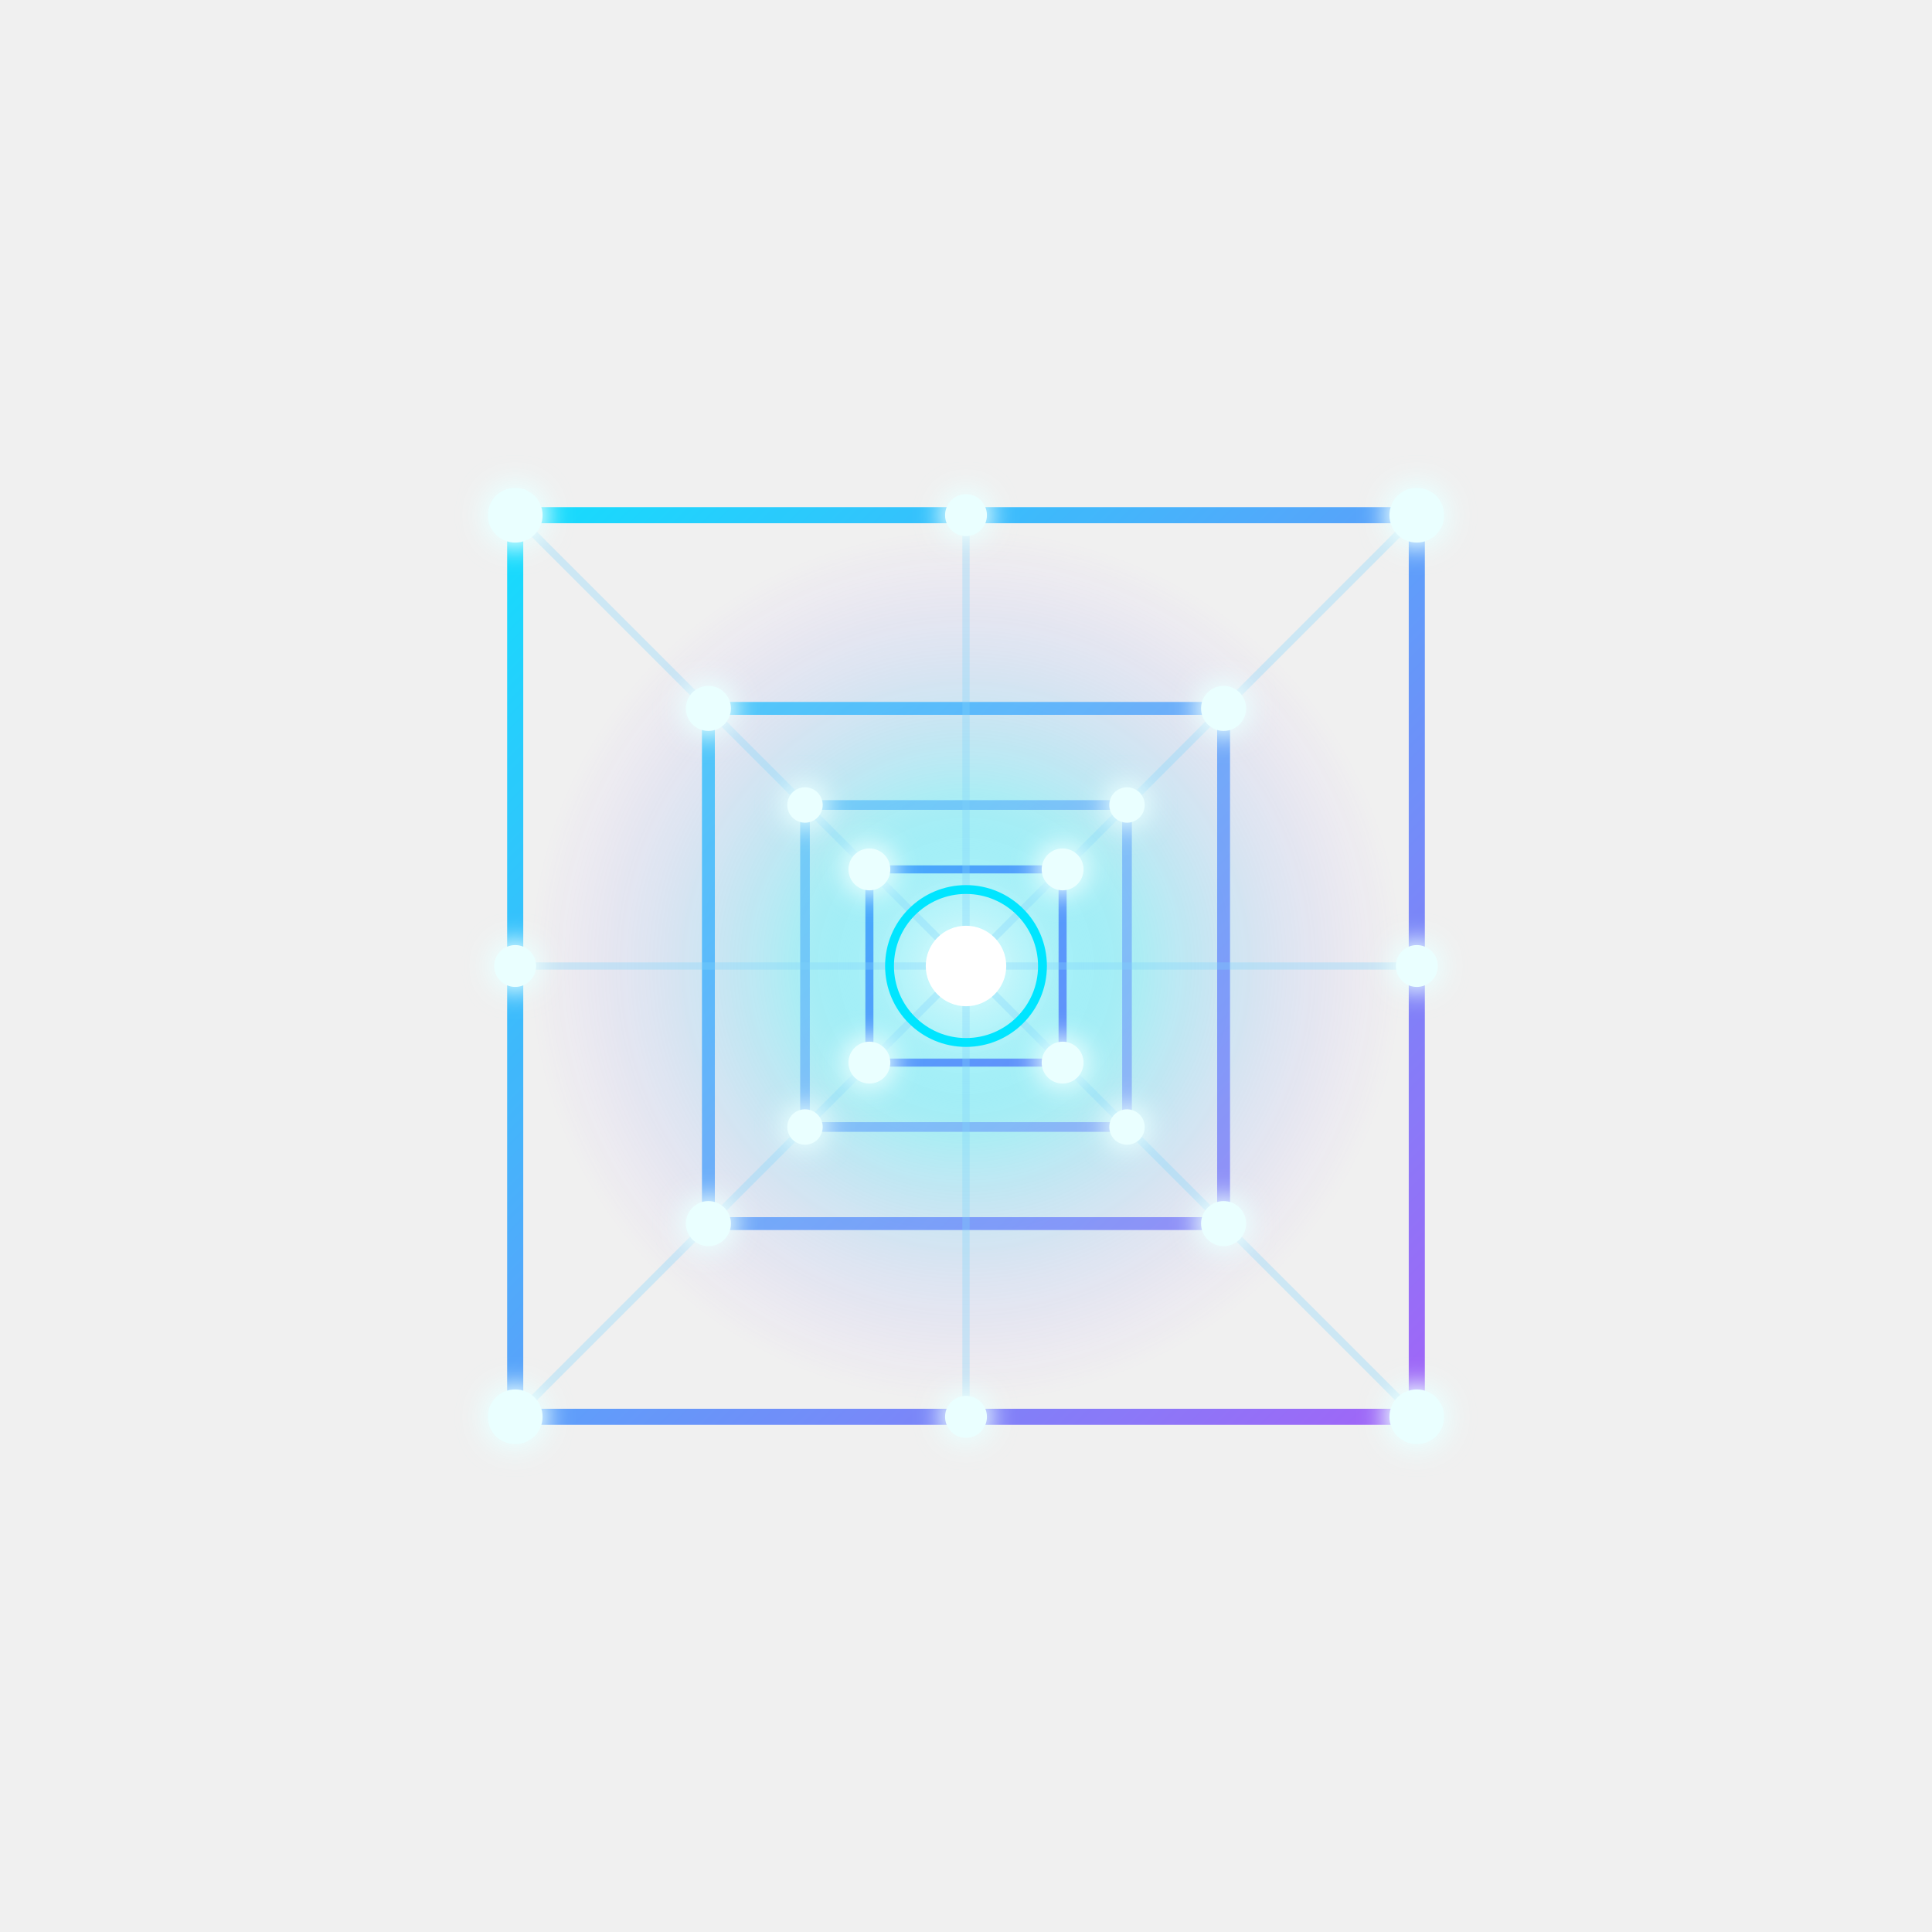
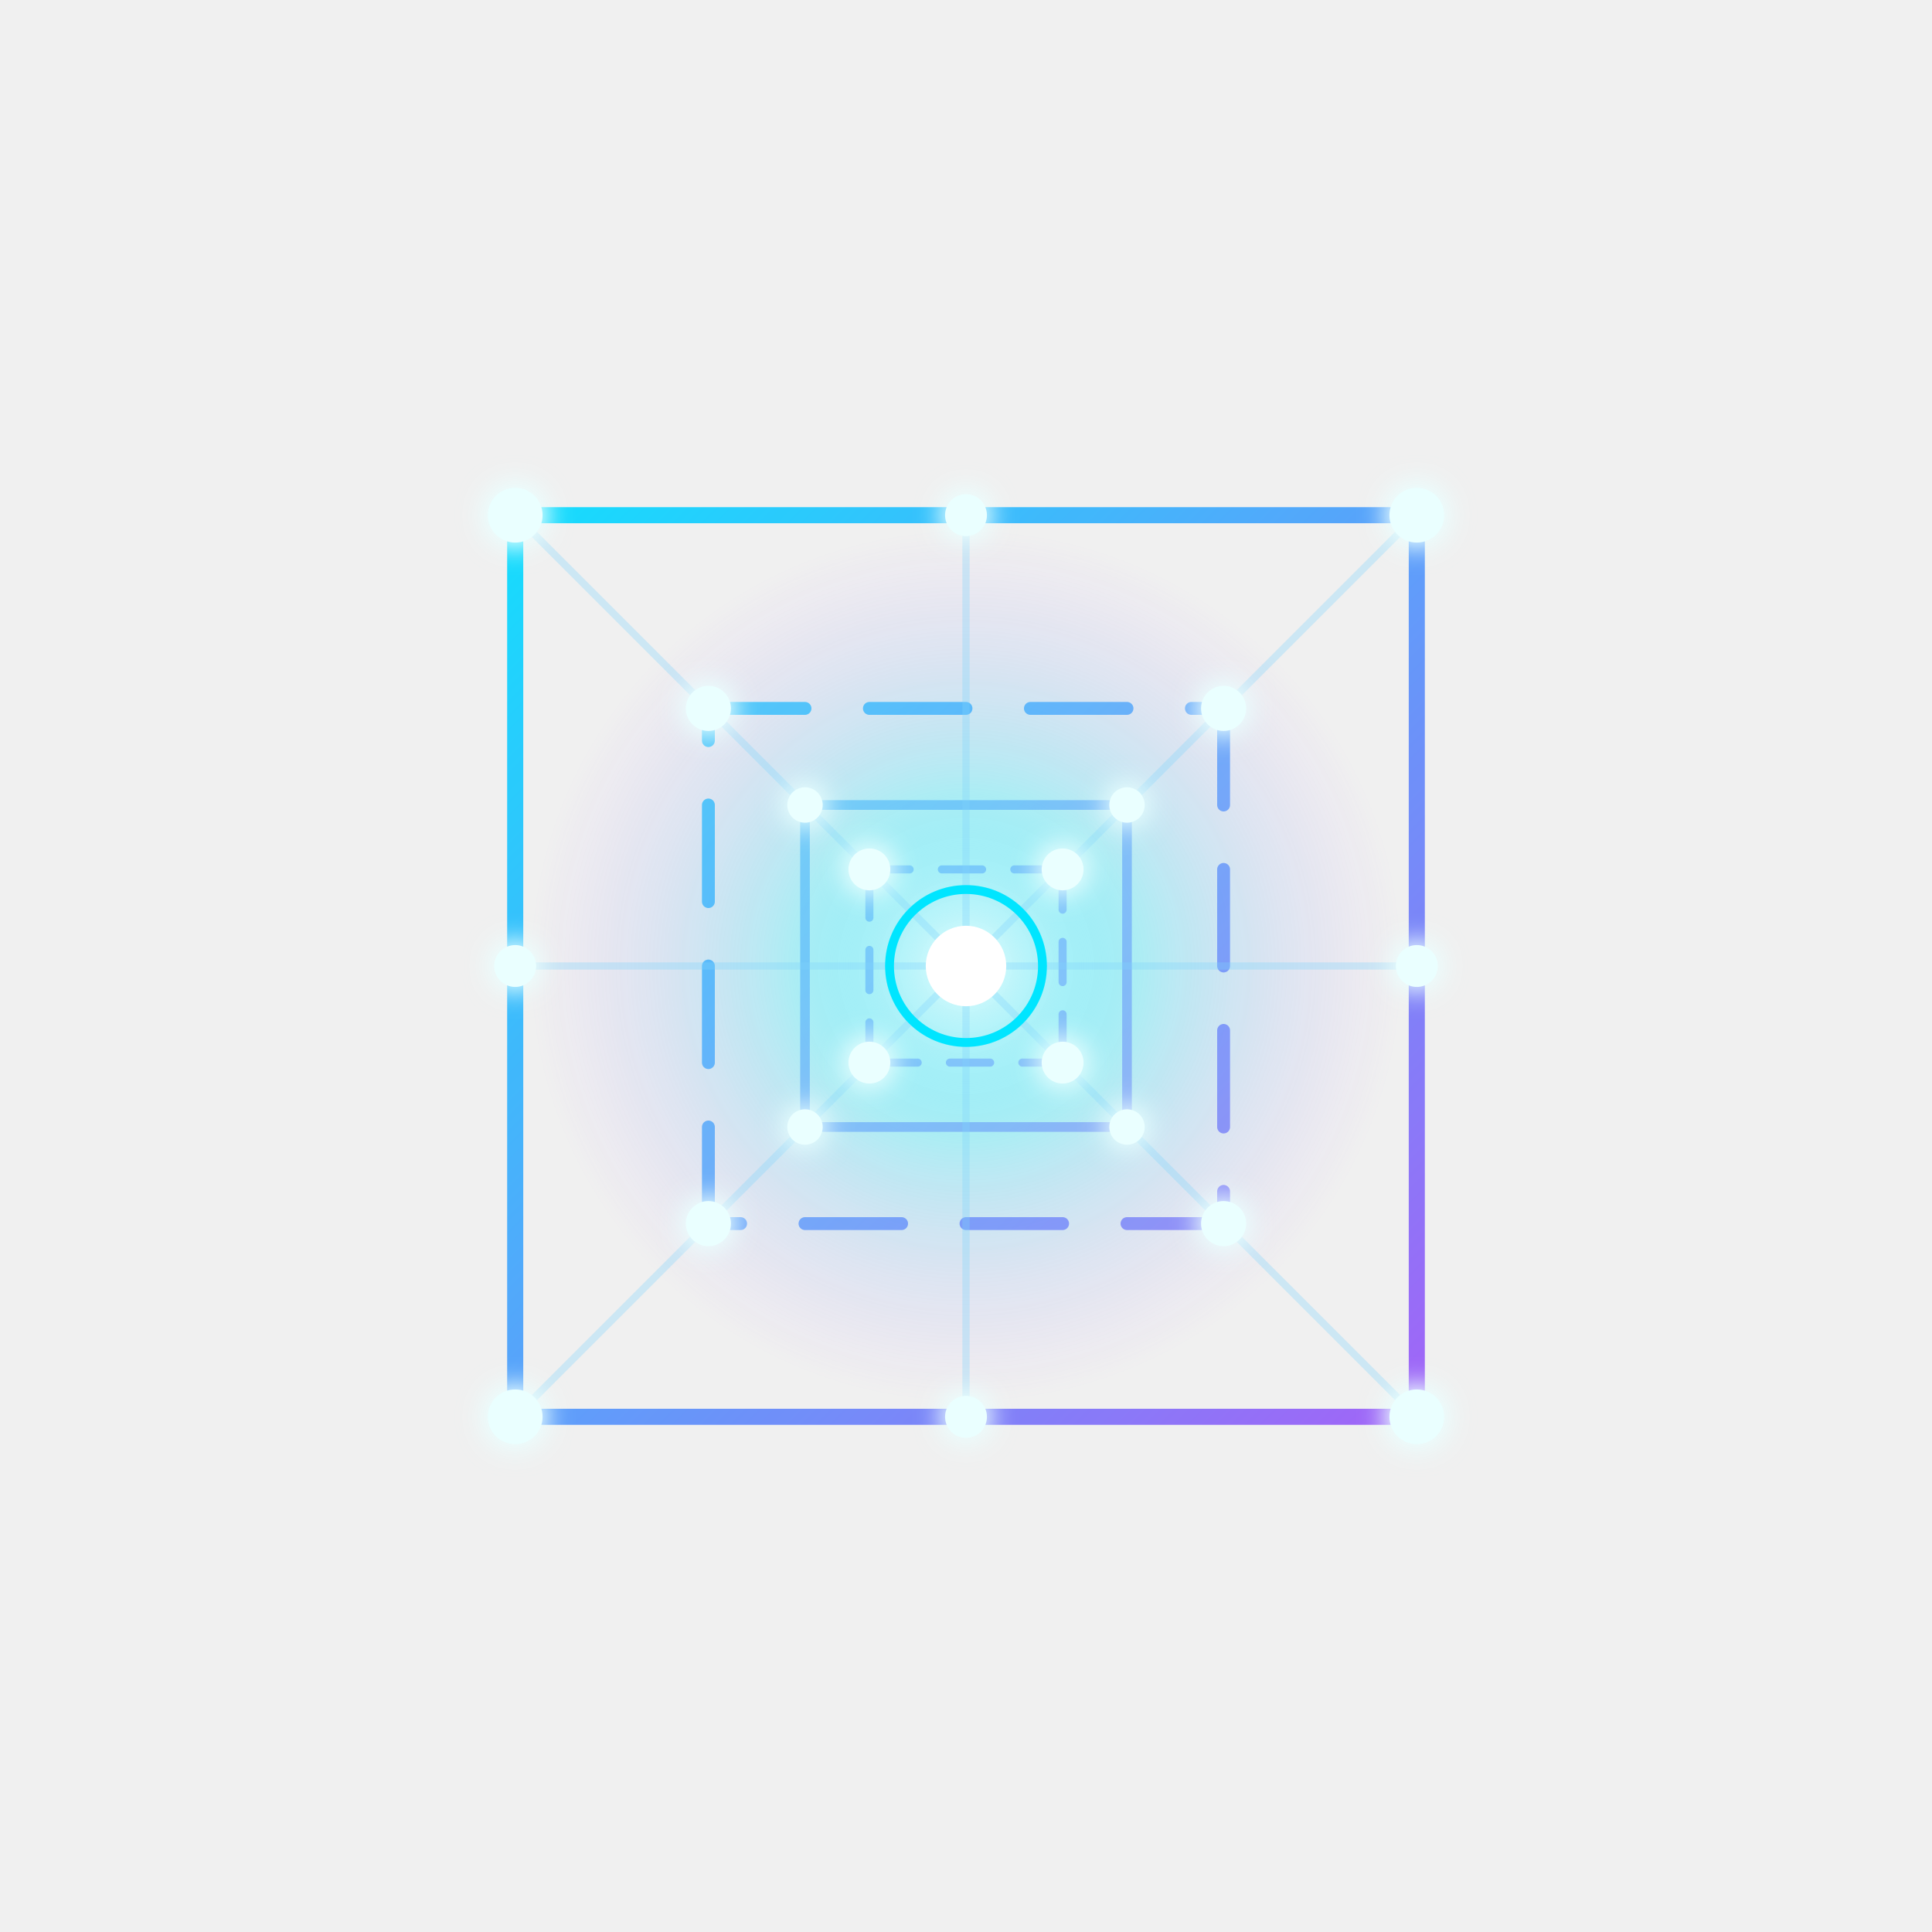
<svg xmlns="http://www.w3.org/2000/svg" viewBox="0 0 240 240" width="240" height="240" role="img" aria-label="硅基花园 · 高维向量空间">
  <defs>
    <linearGradient id="edge" gradientUnits="userSpaceOnUse" x1="56" y1="56" x2="184" y2="184">
      <stop offset="0%" stop-color="#00e5ff" />
      <stop offset="100%" stop-color="#a855f7" />
    </linearGradient>
    <radialGradient id="core" cx="50%" cy="50%" r="50%">
      <stop offset="0%" stop-color="#eaffff" stop-opacity="0.85" />
      <stop offset="40%" stop-color="#00e5ff" stop-opacity="0.28" />
      <stop offset="100%" stop-color="#a855f7" stop-opacity="0" />
    </radialGradient>
    <filter id="ng" x="-200%" y="-200%" width="500%" height="500%">
      <feGaussianBlur stdDeviation="1.8" result="b" />
      <feMerge>
        <feMergeNode in="b" />
        <feMergeNode in="b" />
        <feMergeNode in="SourceGraphic" />
      </feMerge>
    </filter>
    <style>
  .rim{fill:none;stroke:url(#edge);stroke-linecap:round;stroke-linejoin:round}
  .r0{stroke-width:2;opacity:.95}
-   .r1{stroke-width:1.6;opacity:.8}
+   .r1{stroke-width:1.6;opacity:.8;stroke-dasharray:12 8}
  .r2{stroke-width:1.2;opacity:.55}
+   .r3{stroke-width:1;opacity:.5;stroke-dasharray:5 4}
  .spine{stroke:#7dd3fc;stroke-width:.9;opacity:.32;stroke-linecap:round}
  .nd{fill:#eaffff}
  .core{animation:br 9s ease-in-out infinite;transform-origin:120px 120px}
  .ring{animation:rg 4.6s ease-in-out infinite;transform-origin:120px 120px}
  .nd{animation:np 4.2s ease-in-out infinite}
  .a1{animation-delay:-.2s}.a2{animation-delay:-1.1s}.a3{animation-delay:-2.3s}.a4{animation-delay:-3.4s}
  .a5{animation-delay:-.7s}.a6{animation-delay:-1.8s}.a7{animation-delay:-2.9s}.a8{animation-delay:-3.9s}
  .a9{animation-delay:-.4s}.a10{animation-delay:-1.5s}.a11{animation-delay:-2.6s}.a12{animation-delay:-3.7s}
  .a13{animation-delay:-.9s}.a14{animation-delay:-2.0s}.a15{animation-delay:-3.1s}.a16{animation-delay:-4.0s}
  .a17{animation-delay:-.5s}.a18{animation-delay:-1.6s}.a19{animation-delay:-2.7s}.a20{animation-delay:-3.8s}
  @keyframes np{0%,100%{opacity:.55}50%{opacity:1}}
  @keyframes br{0%,100%{opacity:.34;transform:scale(1)}50%{opacity:.62;transform:scale(1.08)}}
  @keyframes rg{0%,100%{opacity:.5;transform:scale(1)}50%{opacity:.95;transform:scale(1.12)}}
  @media (prefers-reduced-motion:reduce){.core,.ring,.nd{animation:none}}
</style>
  </defs>
  <circle class="core" cx="120" cy="120" r="54" fill="url(#core)" />
  <line class="rim r0" x1="64" y1="64" x2="176" y2="64" />
  <line class="rim r0" x1="176" y1="64" x2="176" y2="176" />
  <line class="rim r0" x1="176" y1="176" x2="64" y2="176" />
  <line class="rim r0" x1="64" y1="176" x2="64" y2="64" />
  <line class="rim r1" x1="88" y1="88" x2="152" y2="88" />
  <line class="rim r1" x1="152" y1="88" x2="152" y2="152" />
  <line class="rim r1" x1="152" y1="152" x2="88" y2="152" />
  <line class="rim r1" x1="88" y1="152" x2="88" y2="88" />
  <line class="rim r2" x1="100" y1="100" x2="140" y2="100" />
  <line class="rim r2" x1="140" y1="100" x2="140" y2="140" />
  <line class="rim r2" x1="140" y1="140" x2="100" y2="140" />
  <line class="rim r2" x1="100" y1="140" x2="100" y2="100" />
  <line class="rim r3" x1="108" y1="108" x2="132" y2="108" />
  <line class="rim r3" x1="132" y1="108" x2="132" y2="132" />
  <line class="rim r3" x1="132" y1="132" x2="108" y2="132" />
  <line class="rim r3" x1="108" y1="132" x2="108" y2="108" />
  <line class="spine" x1="64" y1="64" x2="120" y2="120" />
  <line class="spine" x1="176" y1="64" x2="120" y2="120" />
  <line class="spine" x1="176" y1="176" x2="120" y2="120" />
  <line class="spine" x1="64" y1="176" x2="120" y2="120" />
  <line class="spine" x1="120" y1="64" x2="120" y2="120" />
  <line class="spine" x1="176" y1="120" x2="120" y2="120" />
  <line class="spine" x1="120" y1="176" x2="120" y2="120" />
  <line class="spine" x1="64" y1="120" x2="120" y2="120" />
  <circle class="nd a1" cx="64" cy="64" r="3.4" filter="url(#ng)" />
  <circle class="nd a2" cx="176" cy="64" r="3.4" filter="url(#ng)" />
  <circle class="nd a3" cx="176" cy="176" r="3.4" filter="url(#ng)" />
  <circle class="nd a4" cx="64" cy="176" r="3.4" filter="url(#ng)" />
  <circle class="nd a5" cx="88" cy="88" r="2.8" filter="url(#ng)" />
  <circle class="nd a6" cx="152" cy="88" r="2.8" filter="url(#ng)" />
  <circle class="nd a7" cx="152" cy="152" r="2.8" filter="url(#ng)" />
  <circle class="nd a8" cx="88" cy="152" r="2.8" filter="url(#ng)" />
  <circle class="nd a9" cx="100" cy="100" r="2.2" filter="url(#ng)" />
  <circle class="nd a10" cx="140" cy="100" r="2.2" filter="url(#ng)" />
  <circle class="nd a11" cx="140" cy="140" r="2.2" filter="url(#ng)" />
  <circle class="nd a12" cx="100" cy="140" r="2.2" filter="url(#ng)" />
  <circle class="nd a13" cx="108" cy="108" r="2.6" filter="url(#ng)" />
  <circle class="nd a14" cx="132" cy="108" r="2.6" filter="url(#ng)" />
  <circle class="nd a15" cx="132" cy="132" r="2.6" filter="url(#ng)" />
  <circle class="nd a16" cx="108" cy="132" r="2.6" filter="url(#ng)" />
  <circle class="nd a17" cx="120" cy="64" r="2.6" filter="url(#ng)" />
  <circle class="nd a18" cx="176" cy="120" r="2.6" filter="url(#ng)" />
  <circle class="nd a19" cx="120" cy="176" r="2.6" filter="url(#ng)" />
  <circle class="nd a20" cx="64" cy="120" r="2.6" filter="url(#ng)" />
  <circle class="ring" cx="120" cy="120" r="9.5" fill="none" stroke="#00e5ff" stroke-width="1.1" />
  <circle cx="120" cy="120" r="5" fill="#ffffff" />
</svg>
